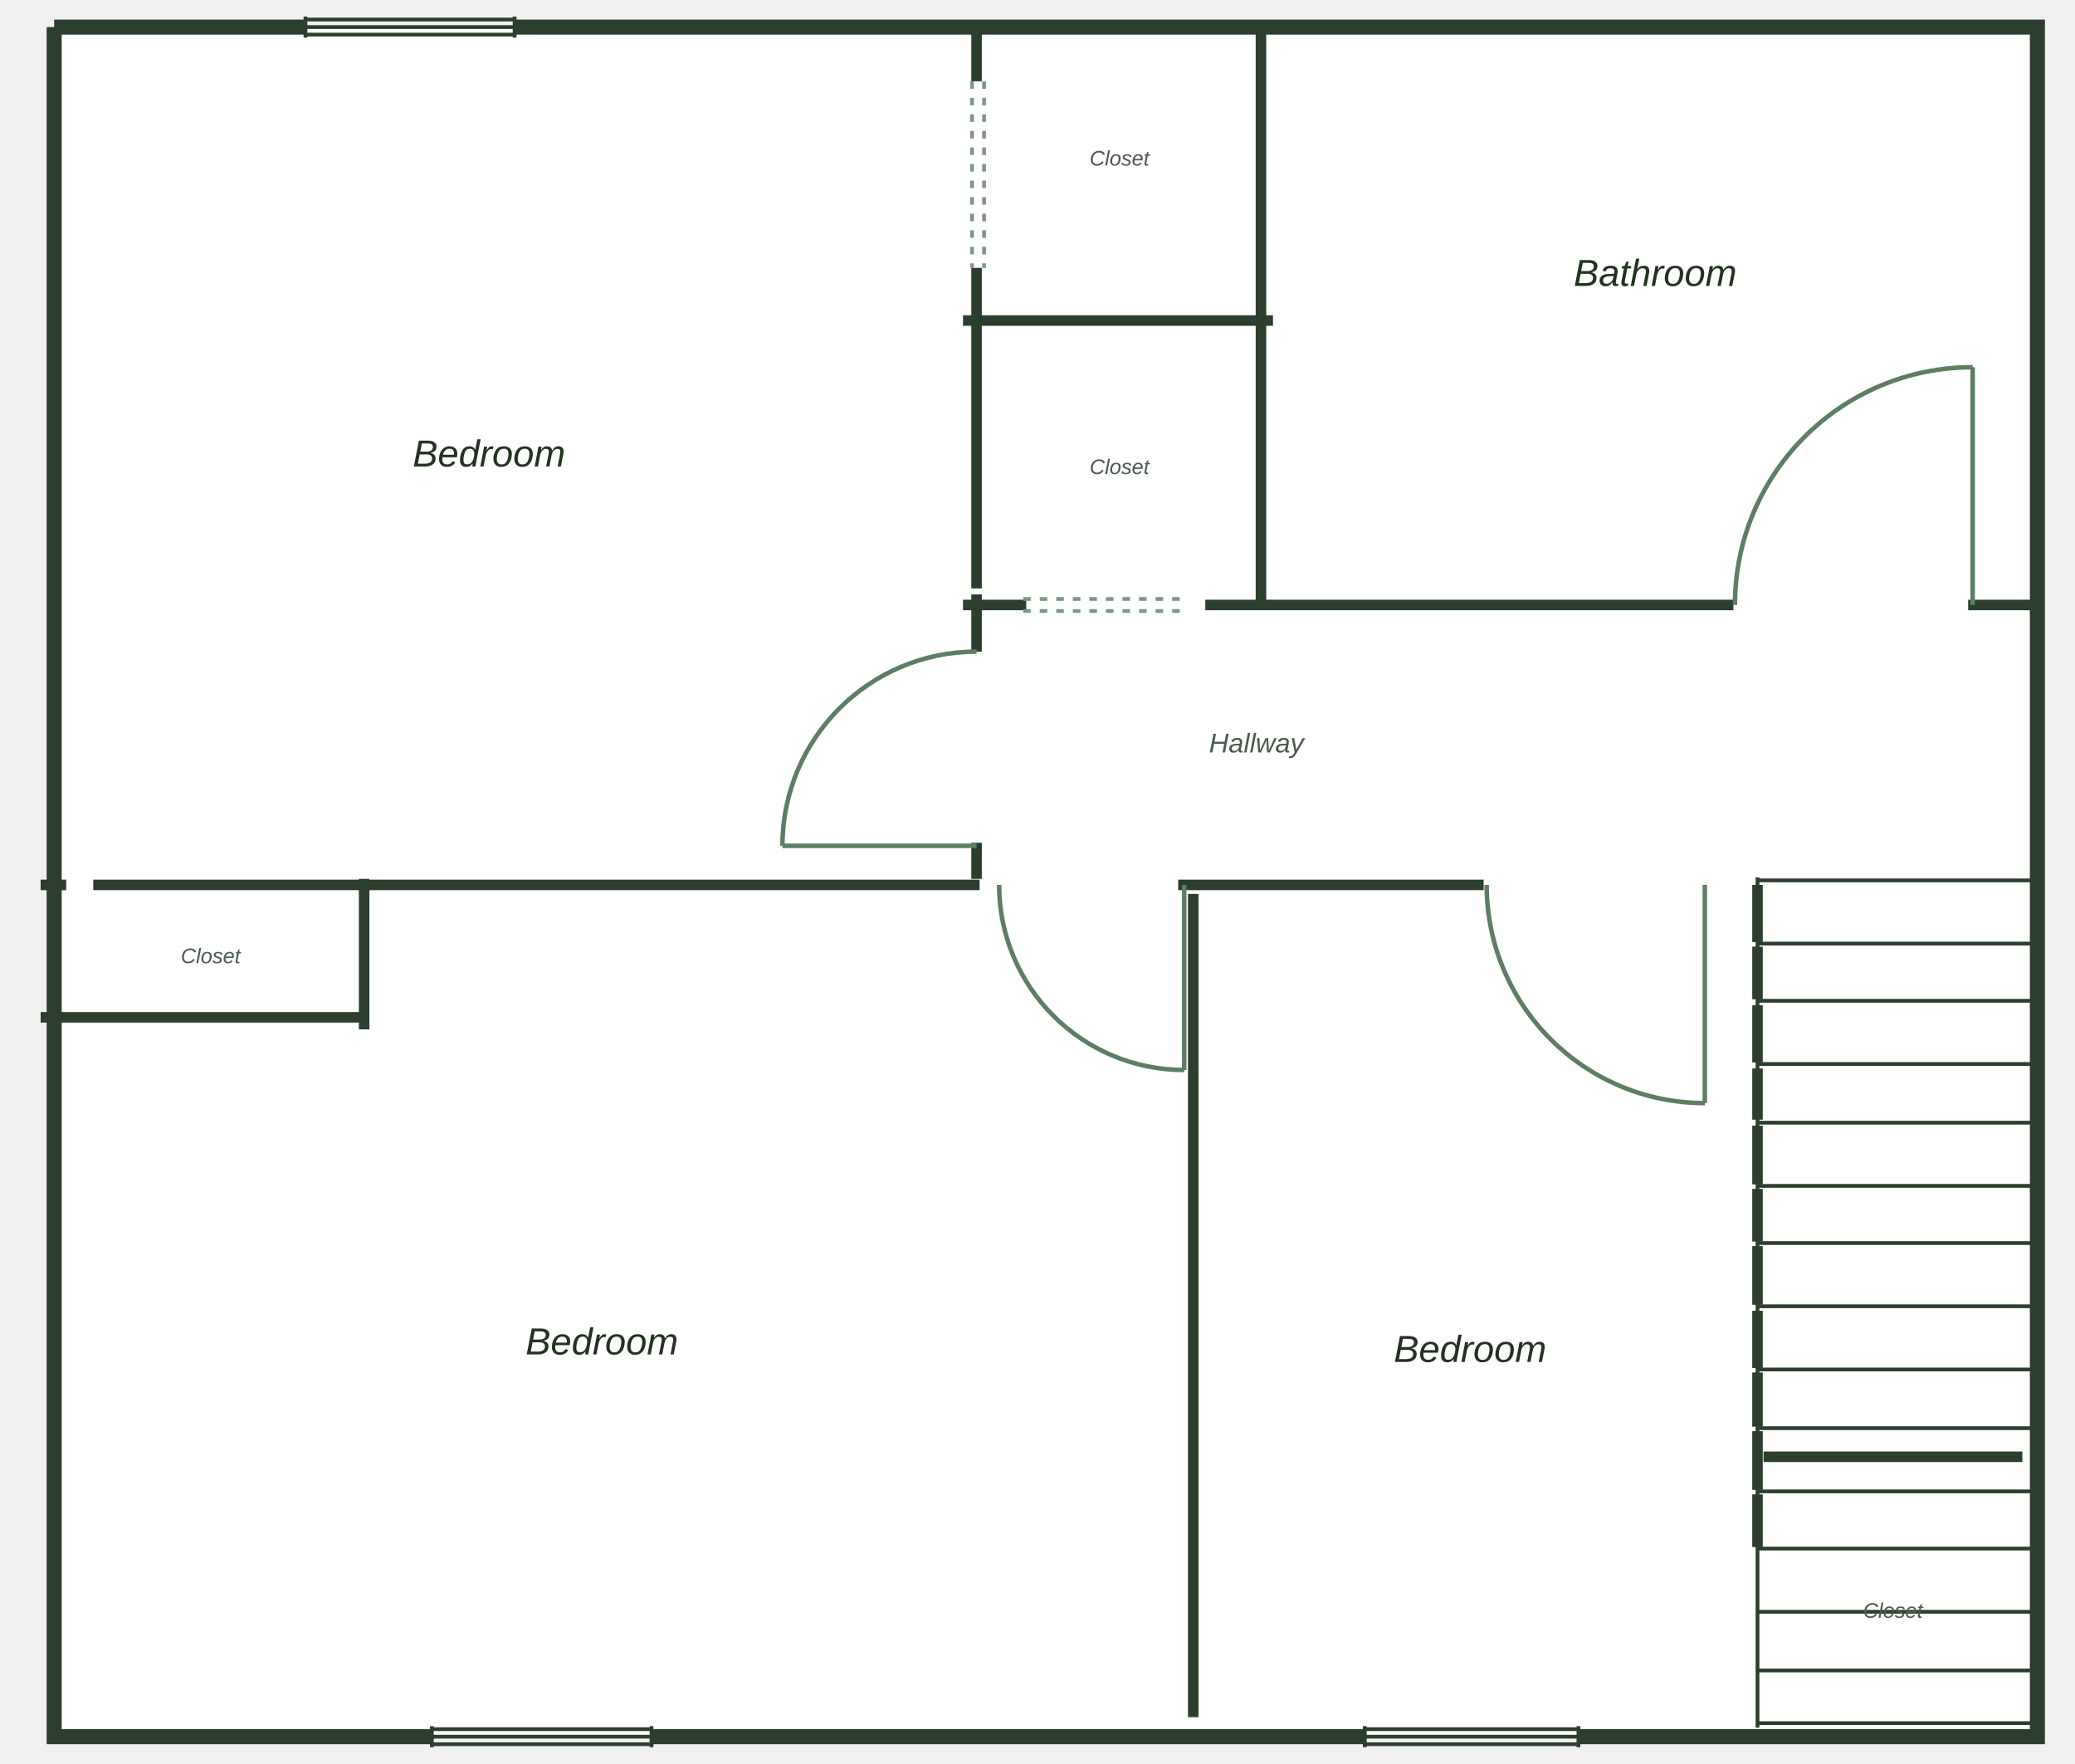
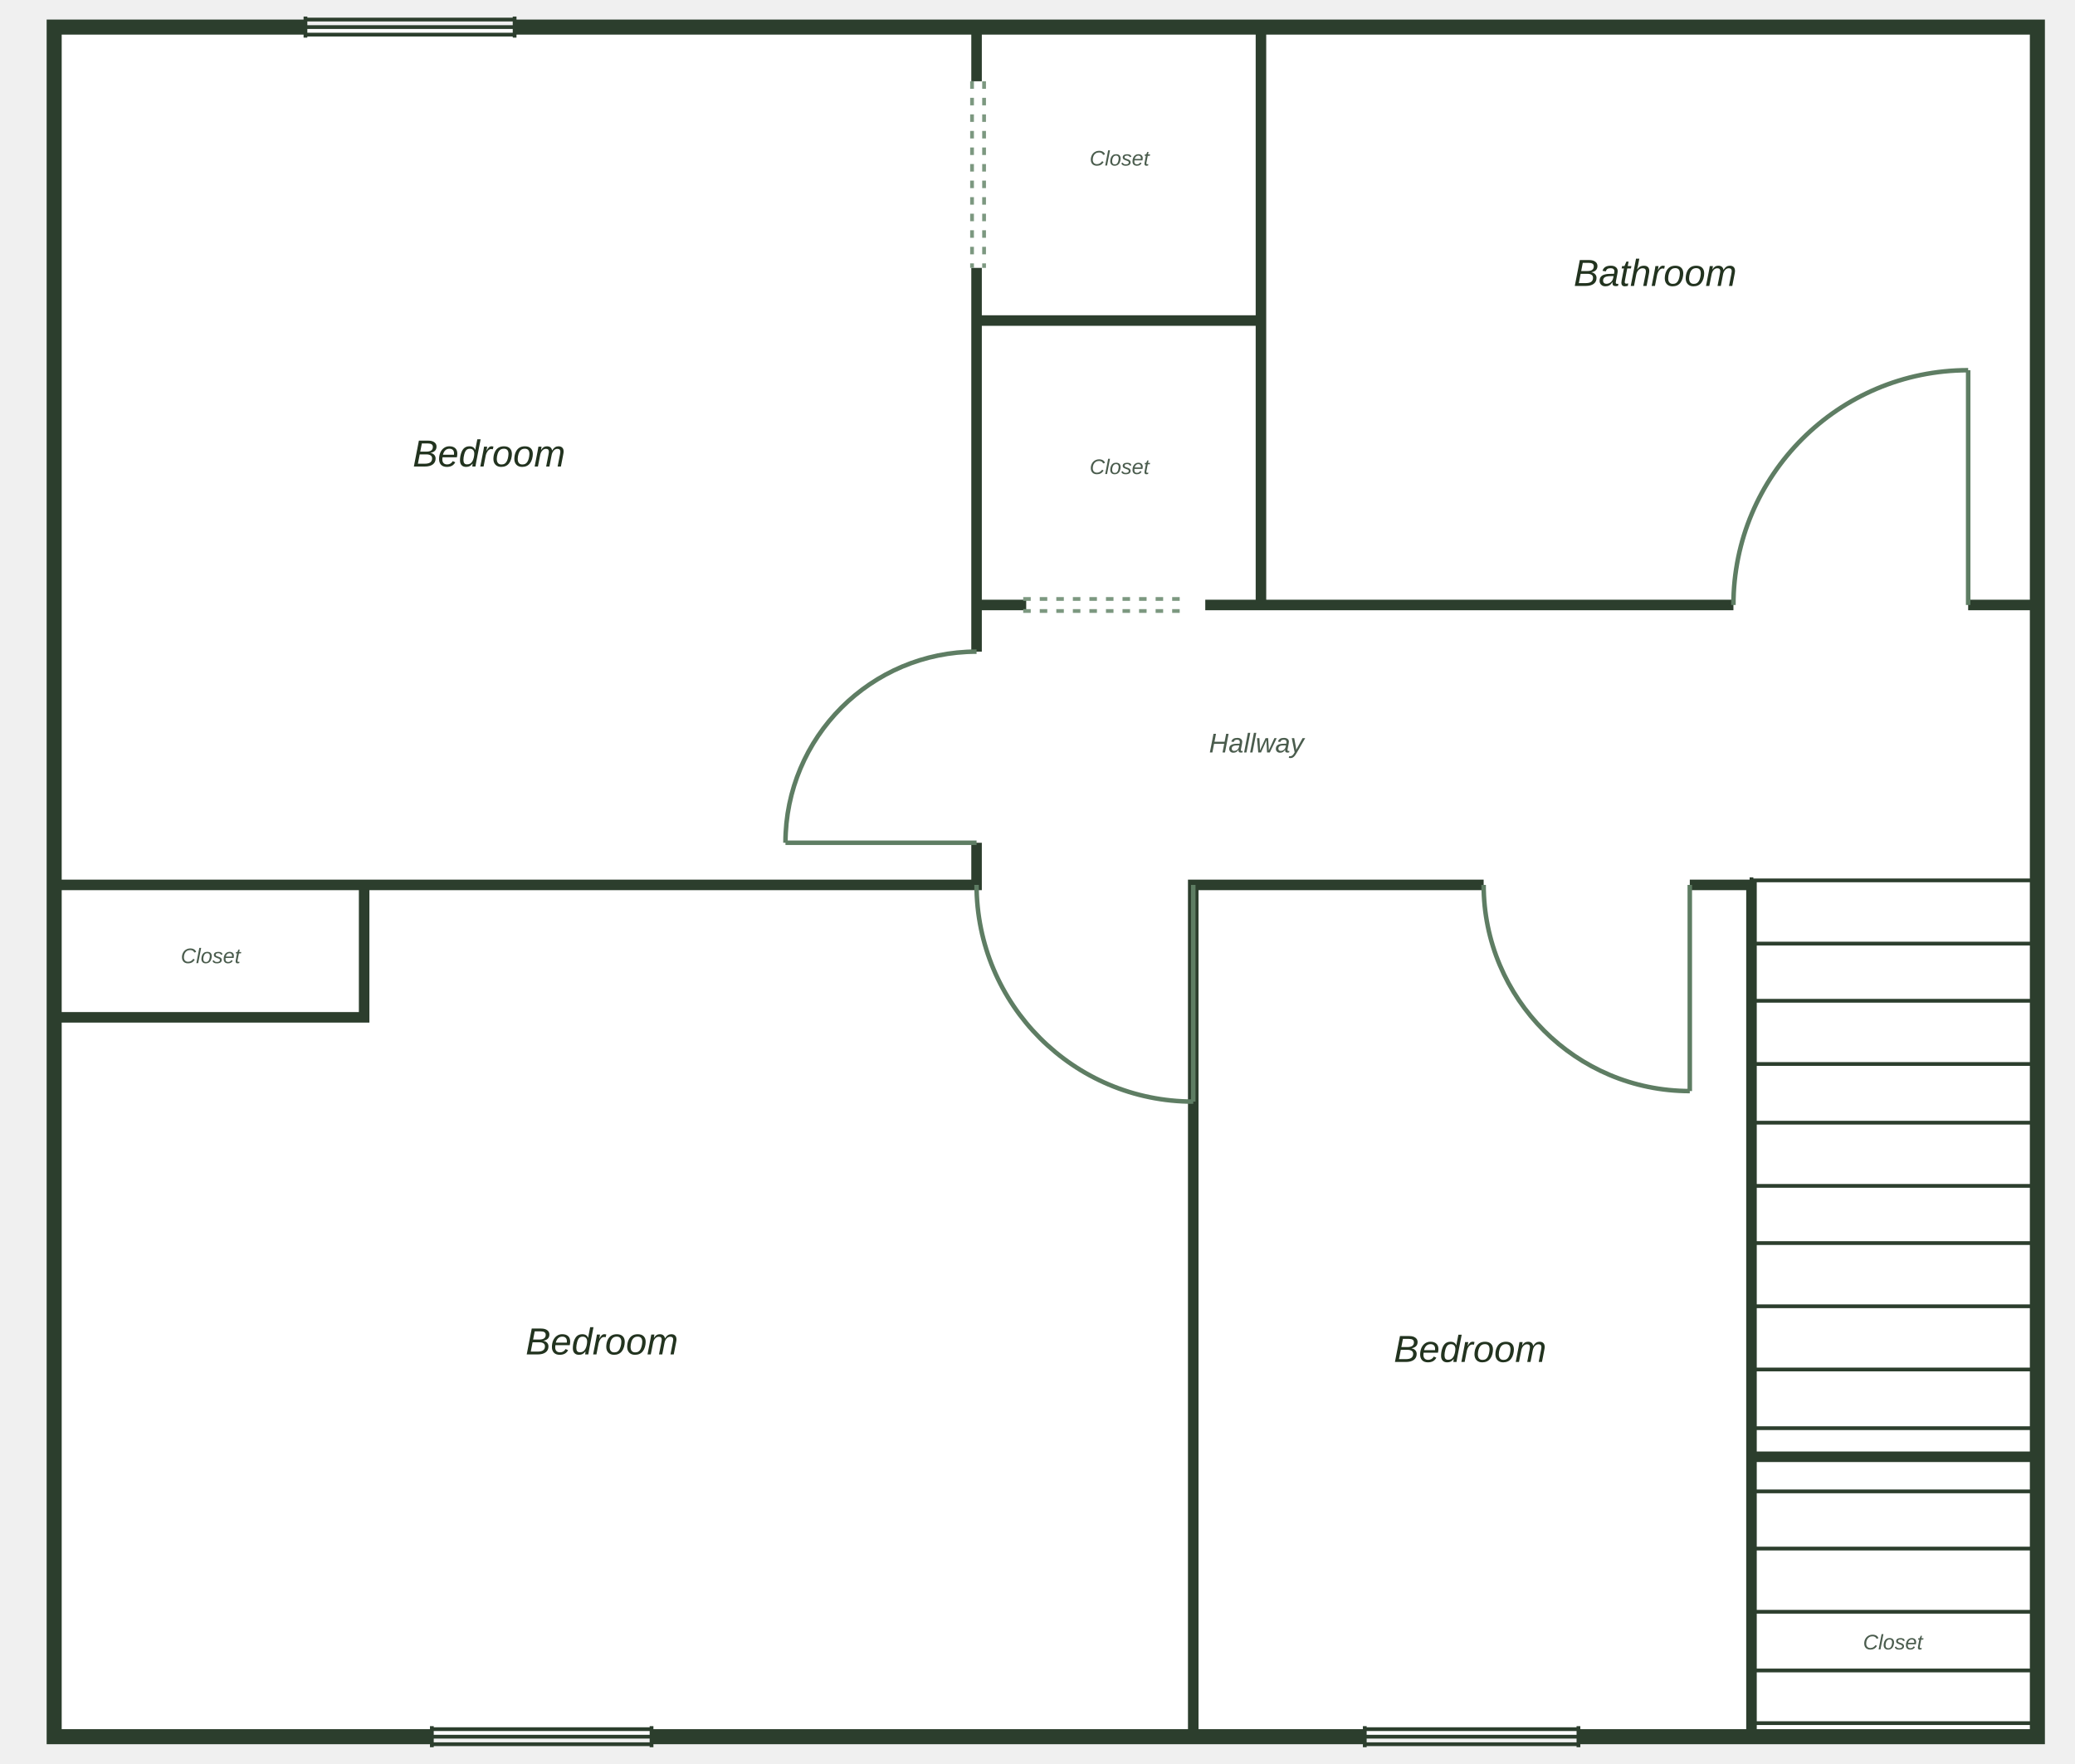
<svg xmlns="http://www.w3.org/2000/svg" width="1379" height="1172" viewBox="0 0 1379 1172" preserveAspectRatio="xMidYMid meet" role="img" aria-label="Leonard's Freehold three-bedroom townhouse upper-level floor plan: three bedrooms, bathroom, hallway, and closets">
  <defs>
    <style>
    .fp{fill:#FFFFFF}
    .w{fill:none;stroke:#2C3E2D;stroke-width:7;stroke-linecap:butt}
    .wo{fill:none;stroke:#2C3E2D;stroke-width:10;stroke-linecap:butt}
    .d{fill:none;stroke:#7C9880;stroke-width:2.5;stroke-dasharray:5 6}
    .arc{fill:none;stroke:#5E7D63;stroke-width:3}
    .win{fill:none;stroke:#2C3E2D;stroke-width:2.5}
    .st{fill:none;stroke:#2C3E2D;stroke-width:2.5}
    .rm{fill:#22331F;font-family:'Helvetica Neue',Arial,sans-serif;font-size:25px;font-style:italic;text-anchor:middle}
    .cl{fill:#4A5C4D;font-family:'Helvetica Neue',Arial,sans-serif;font-size:18px;font-style:italic;text-anchor:middle}
    .sm{fill:#4A5C4D;font-family:'Helvetica Neue',Arial,sans-serif;font-size:14px;font-style:italic;text-anchor:middle}
  </style>
  </defs>
  <rect class="fp" x="36" y="18" width="1318" height="1136" />
-   <path class="w" d="M242,584 V684 M649,16 V54 M649,178 V391 M649,395 V433 M649,560 V584 M793,594 V1141 M838,17 V405 M1168,588 V626 M1168,629 V664 M1168,668 V706 M1168,710 V744 M1168,748 V787 M1168,790 V825 M1168,828 V867 M1168,871 V909 M1168,912 V948 M1168,951 V990 M1168,993 V1028 M640,213 H846 M640,402 H682 M801,402 H1152 M1308,402 H1351 M27,588 H44 M62,588 H651 M783,588 H986 M27,676 H245 M1172,968 H1344" />
-   <path class="arc" d="M1311,402 V244 M1153,402 A158,158 0 0 1 1311,244" />
-   <path class="arc" d="M649,562 H520 M649,433 A129,129 0 0 0 520,562" />
-   <path class="arc" d="M787,588 V711 M664,588 A123,123 0 0 0 787,711" />
-   <path class="arc" d="M1133,588 V733 M988,588 A145,145 0 0 0 1133,733" />
+   <path class="w" d="M649,213 L838,213 M649,402 L682,402 M801,402 L1152,402 M1308,402 L1354,402 M36,588 L649,588 L649,560 M986,588 L793,588 L793,1154 M1123,588 L1164,588 L1164,1154 M36,676 L242,676 L242,588 M1164,968 L1354,968 M649,18 L649,54 M649,178 L649,433 M838,18 L838,402" />
+   <path class="arc" d="M1308,402 V246 M1152,402 A156,156 0 0 1 1308,246" />
+   <path class="arc" d="M649,560 H522 M649,433 A127,127 0 0 0 522,560" />
+   <path class="arc" d="M793,588 V732 M649,588 A144,144 0 0 0 793,732" />
+   <path class="arc" d="M1123,588 V725 M986,588 A137,137 0 0 0 1123,725" />
  <path class="d" d="M680,398 H785 M680,406 H785 M646,54 V178 M654,54 V178" />
  <path class="win" d="M203,13 H342 M203,18 H342 M203,23 H342 M203,11 V25 M342,11 V25" />
  <path class="win" d="M287,1149 H433 M287,1154 H433 M287,1159 H433 M287,1147 V1161 M433,1147 V1161" />
  <path class="win" d="M907,1149 H1049 M907,1154 H1049 M907,1159 H1049 M907,1147 V1161 M1049,1147 V1161" />
-   <path class="st" d="M1168,583 V955 M1354,583 V955 M1168,585 H1354 M1168,627 H1354 M1168,665 H1354 M1168,707 H1354 M1168,746 H1354 M1168,788 H1354 M1168,826 H1354 M1168,868 H1354 M1168,910 H1354 M1168,949 H1354" />
-   <path class="st" d="M1168,980 V1148 M1354,980 V1148 M1168,991 H1354 M1168,1029 H1354 M1168,1071 H1354 M1168,1110 H1354 M1168,1145 H1354" />
-   <path class="wo" d="M36,18 H203 M342,18 H1354 V1154 H1049 M907,1154 H433 M287,1154 H36 V18" />
+   <path class="st" d="M1164,583 V968 M1354,583 V968 M1164,585 H1354 M1164,627 H1354 M1164,665 H1354 M1164,707 H1354 M1164,746 H1354 M1164,788 H1354 M1164,826 H1354 M1164,868 H1354 M1164,910 H1354 M1164,949 H1354" />
+   <path class="st" d="M1164,968 V1154 M1354,968 V1154 M1164,991 H1354 M1164,1029 H1354 M1164,1071 H1354 M1164,1110 H1354 M1164,1145 H1354" />
+   <path class="wo" d="M36,18 H203 M342,18 H1354 V1154 H1049 M907,1154 H433 M287,1154 H36 V18 H46" />
  <text class="rm" x="325" y="310">Bedroom</text>
  <text class="rm" x="1100" y="190">Bathroom</text>
  <text class="rm" x="400" y="900">Bedroom</text>
  <text class="rm" x="977" y="905">Bedroom</text>
  <text class="cl" x="835" y="500">Hallway</text>
  <text class="sm" x="744" y="110">Closet</text>
  <text class="sm" x="744" y="315">Closet</text>
  <text class="sm" x="140" y="640">Closet</text>
-   <text class="sm" x="1258" y="1075">Closet</text>
+   <text class="sm" x="1258" y="1096">Closet</text>
</svg>
